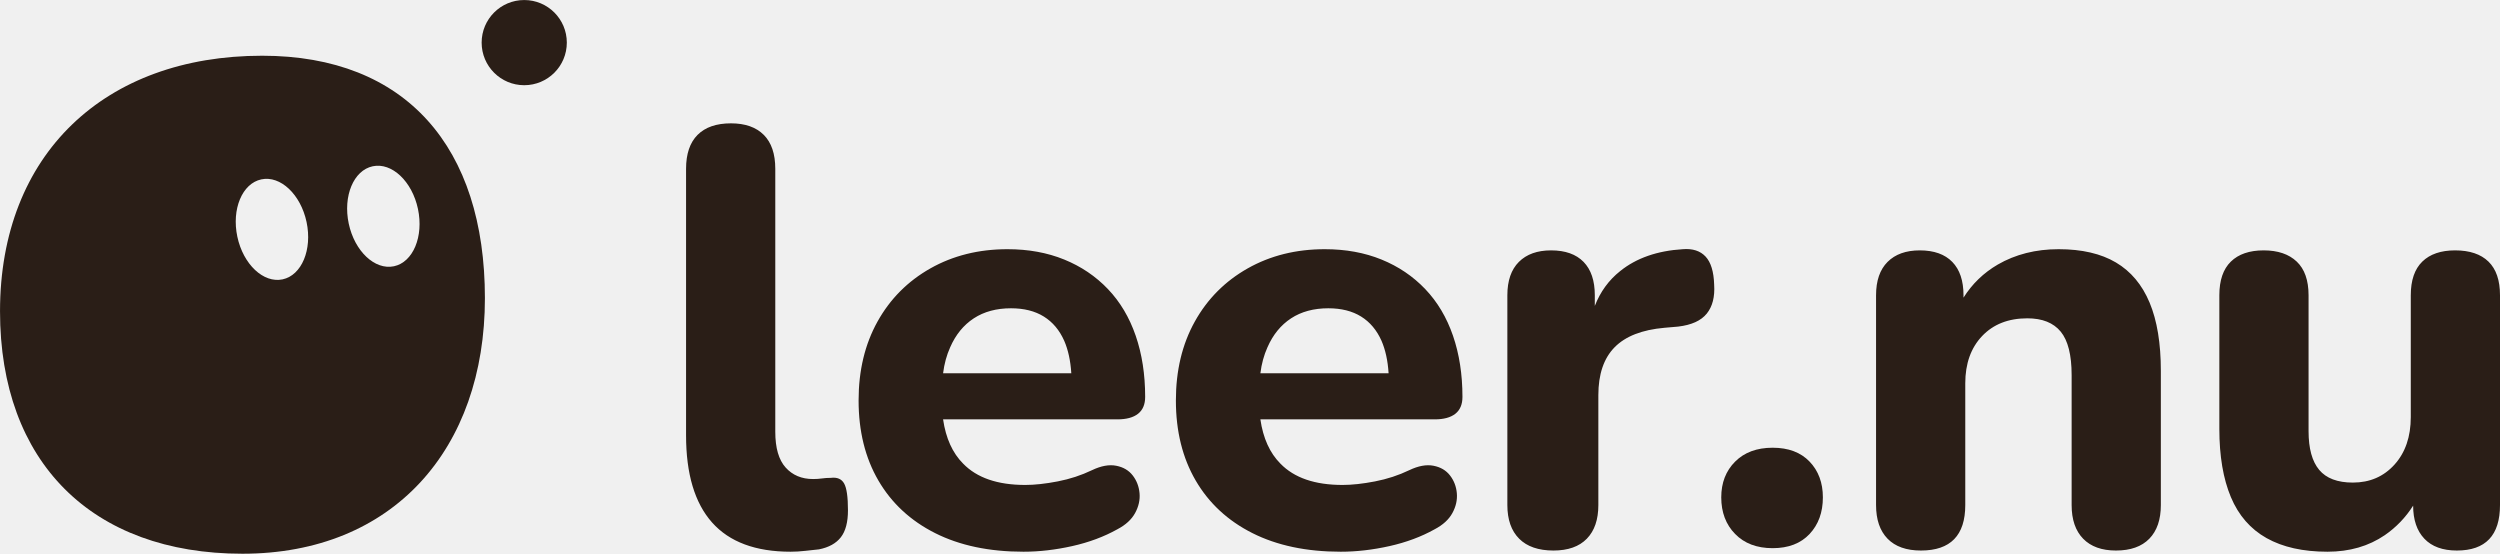
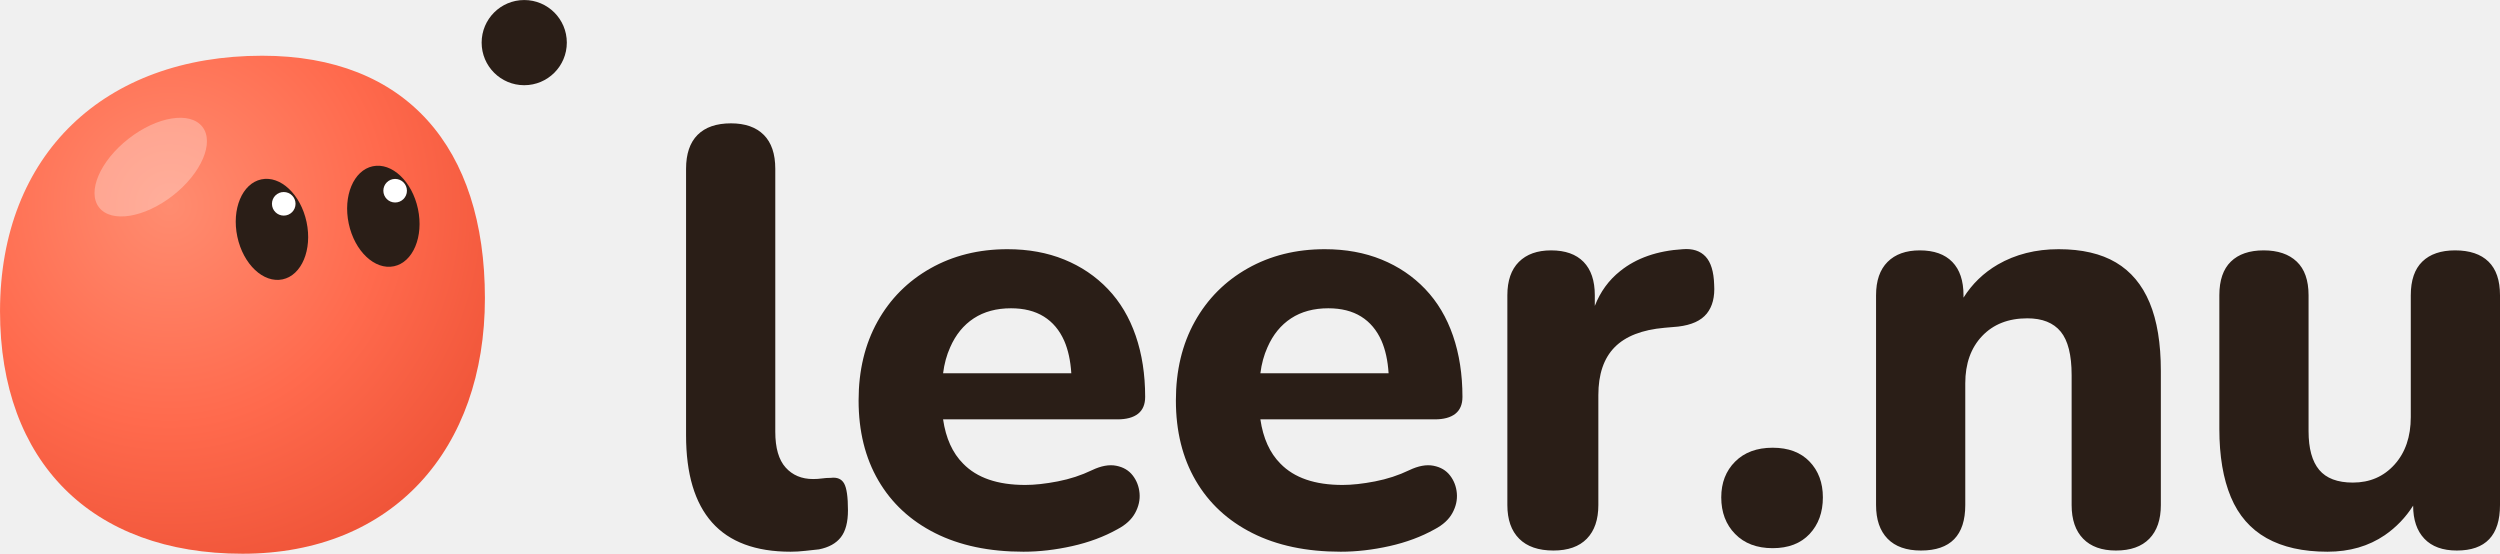
<svg xmlns="http://www.w3.org/2000/svg" viewBox="0 -922.75 4231.13 936.75" role="img" aria-label="leer.nu">
  <g transform="translate(-66.51 -1028.06) scale(11.09)">
-     <path d="M46 18C68 18 80 32 80 55C80 78 66 94 43 94C20 94 6 80 6 57C6 33 22 18 46 18ZM52.782 43.377A5.4 7.8 -12 1 0 42.218 45.623A5.4 7.8 -12 1 0 52.782 43.377ZM69.782 41.377A5.4 7.8 -12 1 0 59.218 43.623A5.4 7.8 -12 1 0 69.782 41.377Z" fill="#2A1E17" fill-rule="evenodd" />
-     <path d="M79.5 16A6.5 6.5 0 1 0 92.5 16A6.5 6.5 0 1 0 79.5 16Z" fill="#2A1E17" />
+     <defs>
+       <radialGradient id="lg4" cx="35%" cy="30%" r="80%">
+         <stop offset="0" stop-color="#FF8C70" />
+         <stop offset=".55" stop-color="#FF6A4D" />
+         <stop offset="1" stop-color="#EE5236" />
+       </radialGradient>
+     </defs>
+     <path d="M46 18C68 18 80 32 80 55C80 78 66 94 43 94C20 94 6 80 6 57C6 33 22 18 46 18Z" fill="url(#lg4)" />
+     <ellipse cx="29" cy="35" rx="10" ry="5.5" transform="rotate(-38 29 35)" fill="#fff" opacity=".3" />
+     <g class="eyes">
+       <ellipse cx="47.5" cy="44.5" rx="5.4" ry="7.8" transform="rotate(-12 47.5 44.5)" fill="#2A1E17" />
+       <ellipse cx="64.5" cy="42.5" rx="5.4" ry="7.8" transform="rotate(-12 64.5 42.5)" fill="#2A1E17" />
+       <circle cx="49.3" cy="40.6" r="1.8" fill="#fff" />
+       <circle cx="66.3" cy="38.6" r="1.8" fill="#fff" />
+     </g>
+     <circle class="tdot" cx="86" cy="16" r="6.5" fill="#2A1E17" />
  </g>
  <g transform="translate(1161.13 0)">
    <path d="M177 11Q88 11 44.0 -38.5Q0 -88 0 -186V-637Q0 -675 19.5 -694.5Q39 -714 76 -714Q112 -714 131.5 -694.5Q151 -675 151 -637V-192Q151 -151 168.5 -131.5Q186 -112 215 -112Q223 -112 230.0 -113.0Q237 -114 245 -114Q261 -116 267.5 -104.5Q274 -93 274 -59Q274 -29 262.0 -13.5Q250 2 225 7Q215 8 202.0 9.5Q189 11 177 11ZM571 11Q484 11 421.5 -20.5Q359 -52 325.5 -109.5Q292 -167 292 -245Q292 -321 324.0 -378.5Q356 -436 413.5 -468.5Q471 -501 544 -501Q597 -501 640.0 -483.5Q683 -466 714.0 -433.5Q745 -401 761.0 -354.5Q777 -308 777 -251Q777 -232 765.0 -222.5Q753 -213 730 -213H435Q442 -165 469 -138Q504 -102 574 -102Q598 -102 629.0 -108.0Q660 -114 687 -127Q710 -138 728.0 -134.5Q746 -131 756.0 -118.0Q766 -105 767.5 -88.0Q769 -71 760.0 -54.5Q751 -38 730 -27Q696 -8 653.5 1.5Q611 11 571 11ZM435 -291H652Q650 -323 640 -346Q628 -373 605.5 -387.0Q583 -401 550 -401Q513 -401 487.0 -384.0Q461 -367 447 -335Q438 -315 435 -291ZM1108 11Q1021 11 958.5 -20.5Q896 -52 862.5 -109.5Q829 -167 829 -245Q829 -321 861.0 -378.5Q893 -436 950.5 -468.5Q1008 -501 1081 -501Q1134 -501 1177.0 -483.5Q1220 -466 1251.0 -433.5Q1282 -401 1298.0 -354.5Q1314 -308 1314 -251Q1314 -232 1302.0 -222.5Q1290 -213 1267 -213H972Q979 -165 1006 -138Q1041 -102 1111 -102Q1135 -102 1166.0 -108.0Q1197 -114 1224 -127Q1247 -138 1265.0 -134.5Q1283 -131 1293.0 -118.0Q1303 -105 1304.5 -88.0Q1306 -71 1297.0 -54.5Q1288 -38 1267 -27Q1233 -8 1190.5 1.5Q1148 11 1108 11ZM972 -291H1189Q1187 -323 1177 -346Q1165 -373 1142.5 -387.0Q1120 -401 1087 -401Q1050 -401 1024.0 -384.0Q998 -367 984 -335Q975 -315 972 -291ZM1468 9Q1430 9 1410.0 -11.0Q1390 -31 1390 -68V-423Q1390 -460 1409.5 -479.5Q1429 -499 1464 -499Q1500 -499 1519.0 -479.5Q1538 -460 1538 -423V-405Q1552 -441 1581 -464Q1622 -497 1687 -501Q1712 -503 1725.5 -488.5Q1739 -474 1740 -441Q1742 -410 1727.5 -392.0Q1713 -374 1679 -370L1656 -368Q1599 -363 1571.5 -335.0Q1544 -307 1544 -254V-68Q1544 -31 1524.5 -11.0Q1505 9 1468 9ZM2090 9Q2053 9 2033.5 -11.0Q2014 -31 2014 -68V-423Q2014 -460 2033.5 -479.5Q2053 -499 2088 -499Q2124 -499 2143.0 -479.5Q2162 -460 2162 -423V-419Q2184 -454 2220 -475Q2265 -501 2323 -501Q2382 -501 2420.0 -478.5Q2458 -456 2477.0 -410.5Q2496 -365 2496 -295V-68Q2496 -31 2476.5 -11.0Q2457 9 2420 9Q2384 9 2364.5 -11.0Q2345 -31 2345 -68V-288Q2345 -339 2326.5 -361.5Q2308 -384 2270 -384Q2222 -384 2193.5 -354.0Q2165 -324 2165 -274V-68Q2165 9 2090 9ZM2778 11Q2716 11 2675.0 -12.0Q2634 -35 2614.5 -81.5Q2595 -128 2595 -197V-423Q2595 -461 2614.5 -480.0Q2634 -499 2670.0 -499.0Q2706 -499 2726.0 -480.0Q2746 -461 2746 -423V-193Q2746 -149 2764.0 -127.5Q2782 -106 2821 -106Q2864 -106 2891.5 -136.5Q2919 -167 2919 -217V-423Q2919 -461 2938.5 -480.0Q2958 -499 2994 -499Q3031 -499 3050.5 -480.0Q3070 -461 3070 -423V-68Q3070 9 2997 9Q2961 9 2942 -11Q2923 -31 2923 -67Q2904 -37 2875 -17Q2834 11 2778 11Z" fill="#2A1E17" />
-     <path d="M1839 5Q1799 5 1775.5 -19.0Q1752 -43 1752 -81Q1752 -118 1775.5 -141.5Q1799 -165 1839 -165Q1879 -165 1901.5 -141.5Q1924 -118 1924 -81Q1924 -43 1901.5 -19.0Q1879 5 1839 5Z" fill="#2A1E17" />
+     <path class="wdot" d="M1839 5Q1799 5 1775.5 -19.0Q1752 -43 1752 -81Q1752 -118 1775.5 -141.5Q1799 -165 1839 -165Q1879 -165 1901.5 -141.5Q1924 -118 1924 -81Q1924 -43 1901.5 -19.0Q1879 5 1839 5Z" fill="#2A1E17" />
  </g>
</svg>
